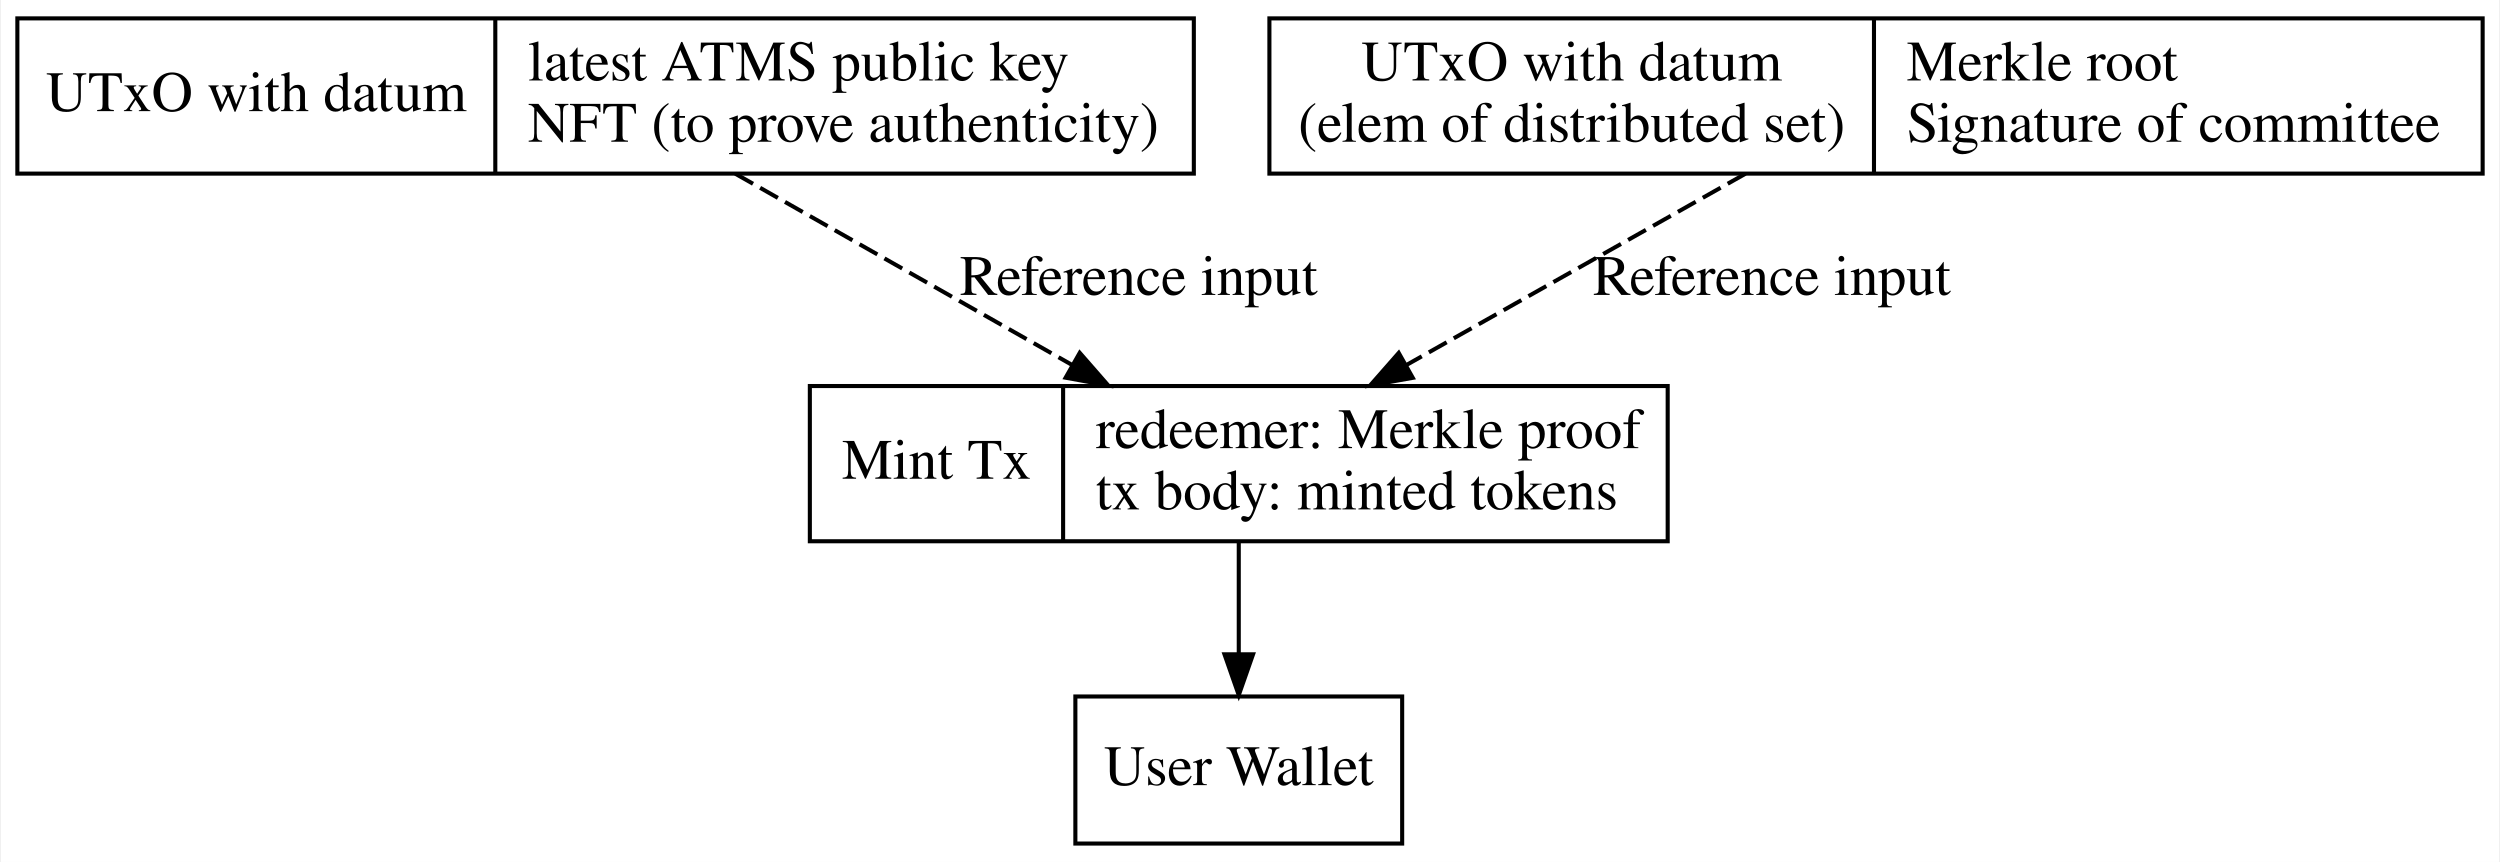
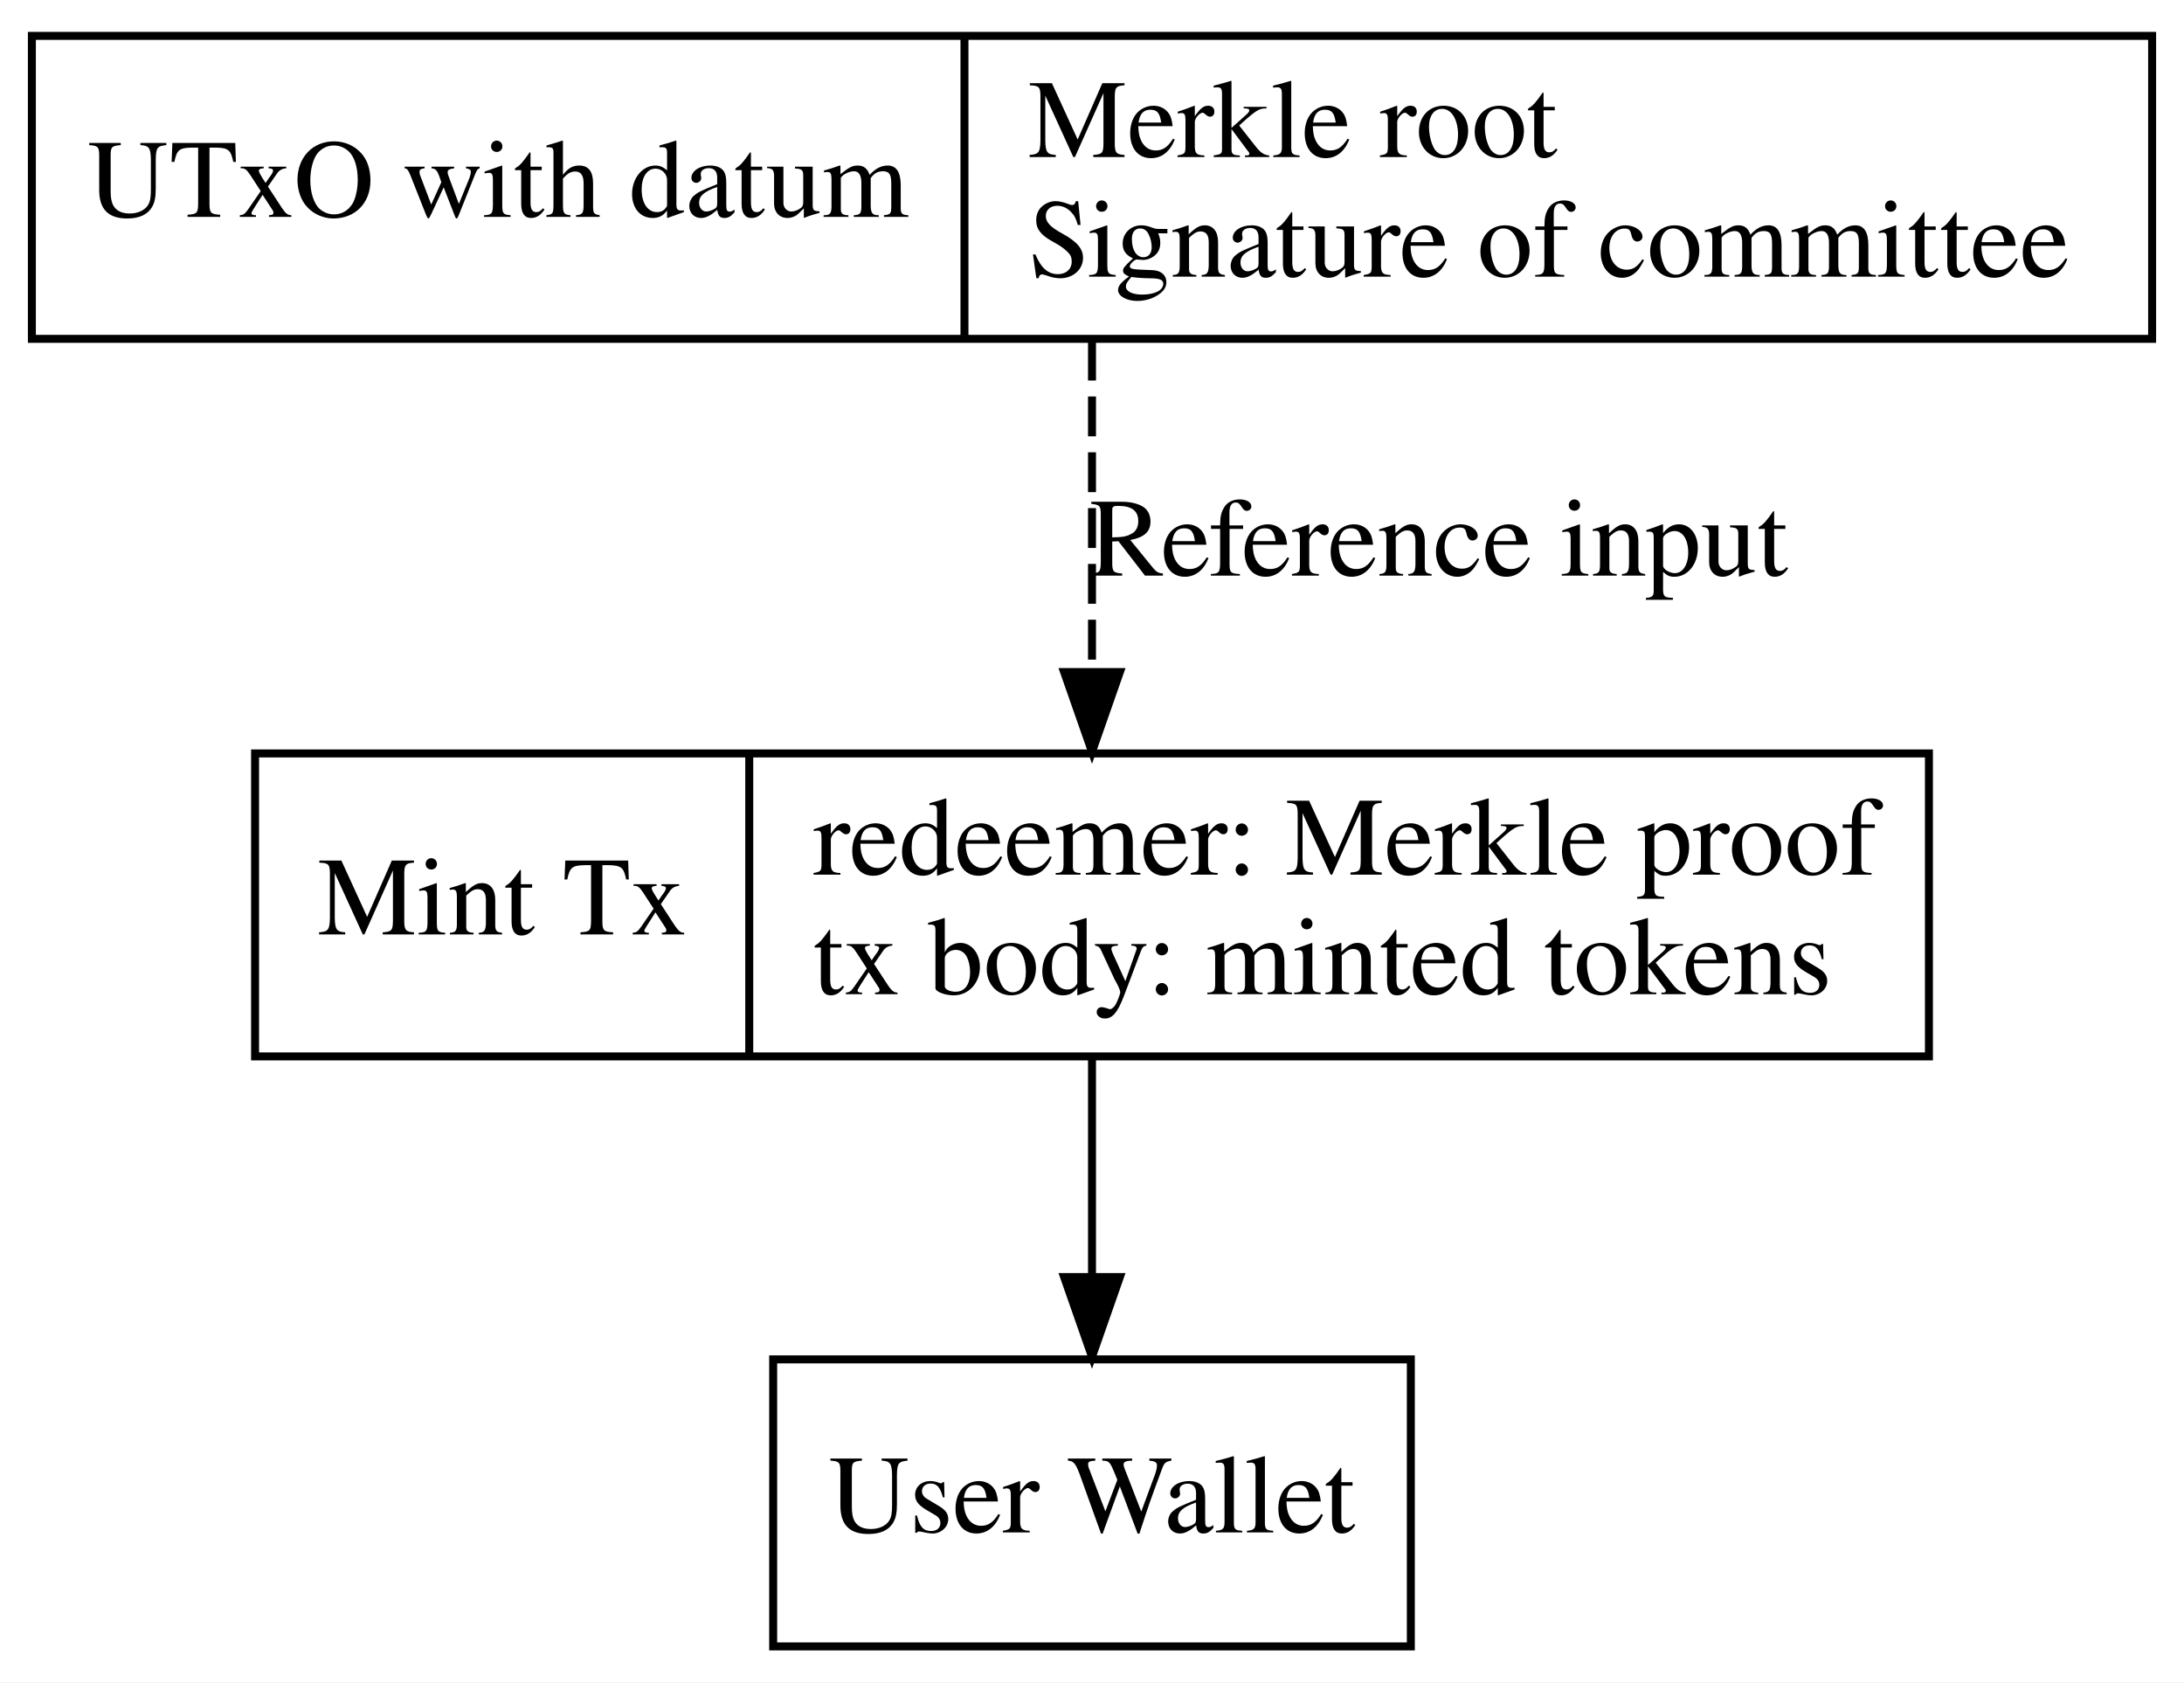
- <svg xmlns="http://www.w3.org/2000/svg" width="612pt" height="211pt" viewBox="0.00 0.00 611.50 211.00">
+ <svg xmlns="http://www.w3.org/2000/svg" width="274pt" height="211pt" viewBox="0.00 0.00 274.00 211.00">
  <g id="graph0" class="graph" transform="scale(1 1) rotate(0) translate(4 207)">
-     <polygon fill="white" stroke="transparent" points="-4,4 -4,-207 607.5,-207 607.5,4 -4,4" />
+     <polygon fill="white" stroke="transparent" points="-4,4 -4,-207 270,-207 270,4 -4,4" />
    <g id="node1" class="node">
-       <polygon fill="none" stroke="black" points="0,-164.5 0,-202.5 288,-202.5 288,-164.5 0,-164.5" />
+       <polygon fill="none" stroke="black" points="0,-164.5 0,-202.5 266,-202.5 266,-164.5 0,-164.5" />
      <text text-anchor="middle" x="58.5" y="-179.8" font-family="Times,serif" font-size="14.00">UTxO with datum</text>
      <polyline fill="none" stroke="black" points="117,-164.5 117,-202.5 " />
-       <text text-anchor="start" x="125" y="-187.3" font-family="Times,serif" font-size="14.00">latest ATMS public key</text>
-       <text text-anchor="start" x="125" y="-172.3" font-family="Times,serif" font-size="14.00"> NFT (to prove authenticity)</text>
+       <text text-anchor="start" x="125" y="-187.3" font-family="Times,serif" font-size="14.00">Merkle root</text>
+       <text text-anchor="start" x="125" y="-172.3" font-family="Times,serif" font-size="14.00"> Signature of committee</text>
+     </g>
+     <g id="node2" class="node">
+       <polygon fill="none" stroke="black" points="28,-74.5 28,-112.5 238,-112.5 238,-74.5 28,-74.5" />
+       <text text-anchor="middle" x="59" y="-89.8" font-family="Times,serif" font-size="14.00">Mint Tx</text>
+       <polyline fill="none" stroke="black" points="90,-74.5 90,-112.5 " />
+       <text text-anchor="start" x="98" y="-97.3" font-family="Times,serif" font-size="14.00">redeemer: Merkle proof</text>
+       <text text-anchor="start" x="98" y="-82.3" font-family="Times,serif" font-size="14.00"> tx body: minted tokens</text>
+     </g>
+     <g id="edge2" class="edge">
+       <path fill="none" stroke="black" stroke-dasharray="5,2" d="M133,-164.27C133,-152.35 133,-136.54 133,-122.98" />
+       <polygon fill="black" stroke="black" points="136.5,-122.71 133,-112.71 129.5,-122.71 136.5,-122.71" />
+       <text text-anchor="middle" x="176.5" y="-134.8" font-family="Times,serif" font-size="14.00">Reference input</text>
    </g>
    <g id="node3" class="node">
-       <polygon fill="none" stroke="black" points="194,-74.5 194,-112.5 404,-112.5 404,-74.5 194,-74.5" />
-       <text text-anchor="middle" x="225" y="-89.8" font-family="Times,serif" font-size="14.00">Mint Tx</text>
-       <polyline fill="none" stroke="black" points="256,-74.5 256,-112.5 " />
-       <text text-anchor="start" x="264" y="-97.3" font-family="Times,serif" font-size="14.00">redeemer: Merkle proof</text>
-       <text text-anchor="start" x="264" y="-82.3" font-family="Times,serif" font-size="14.00"> tx body: minted tokens</text>
-     </g>
-     <g id="edge2" class="edge">
-       <path fill="none" stroke="black" stroke-dasharray="5,2" d="M175.74,-164.48C199.59,-150.94 232.44,-132.29 258.23,-117.64" />
-       <polygon fill="black" stroke="black" points="260.07,-120.63 267.04,-112.65 256.61,-114.54 260.07,-120.63" />
-       <text text-anchor="middle" x="274.5" y="-134.8" font-family="Times,serif" font-size="14.00">Reference input</text>
-     </g>
-     <g id="node2" class="node">
-       <polygon fill="none" stroke="black" points="306.5,-164.5 306.5,-202.5 603.5,-202.5 603.5,-164.5 306.5,-164.5" />
-       <text text-anchor="middle" x="380.5" y="-187.3" font-family="Times,serif" font-size="14.00">UTxO with datum</text>
-       <text text-anchor="middle" x="380.5" y="-172.3" font-family="Times,serif" font-size="14.00">(elem of distributed set)</text>
-       <polyline fill="none" stroke="black" points="454.5,-164.5 454.5,-202.5 " />
-       <text text-anchor="start" x="462.5" y="-187.3" font-family="Times,serif" font-size="14.00">Merkle root</text>
-       <text text-anchor="start" x="462.5" y="-172.3" font-family="Times,serif" font-size="14.00"> Signature of committee</text>
-     </g>
-     <g id="edge3" class="edge">
-       <path fill="none" stroke="black" stroke-dasharray="5,2" d="M423.05,-164.48C399.05,-150.94 365.99,-132.29 340.03,-117.64" />
-       <polygon fill="black" stroke="black" points="341.6,-114.51 331.17,-112.65 338.16,-120.61 341.6,-114.51" />
-       <text text-anchor="middle" x="429.5" y="-134.8" font-family="Times,serif" font-size="14.00">Reference input</text>
-     </g>
-     <g id="node4" class="node">
-       <polygon fill="none" stroke="black" points="259,-0.5 259,-36.5 339,-36.5 339,-0.5 259,-0.5" />
-       <text text-anchor="middle" x="299" y="-14.8" font-family="Times,serif" font-size="14.00">User Wallet</text>
+       <polygon fill="none" stroke="black" points="93,-0.5 93,-36.5 173,-36.5 173,-0.5 93,-0.5" />
+       <text text-anchor="middle" x="133" y="-14.8" font-family="Times,serif" font-size="14.00">User Wallet</text>
    </g>
    <g id="edge1" class="edge">
-       <path fill="none" stroke="black" d="M299,-74.46C299,-66.2 299,-56.24 299,-47.07" />
-       <polygon fill="black" stroke="black" points="302.5,-46.83 299,-36.83 295.5,-46.83 302.5,-46.83" />
+       <path fill="none" stroke="black" d="M133,-74.46C133,-66.2 133,-56.24 133,-47.07" />
+       <polygon fill="black" stroke="black" points="136.5,-46.83 133,-36.83 129.5,-46.83 136.5,-46.83" />
    </g>
  </g>
</svg>
